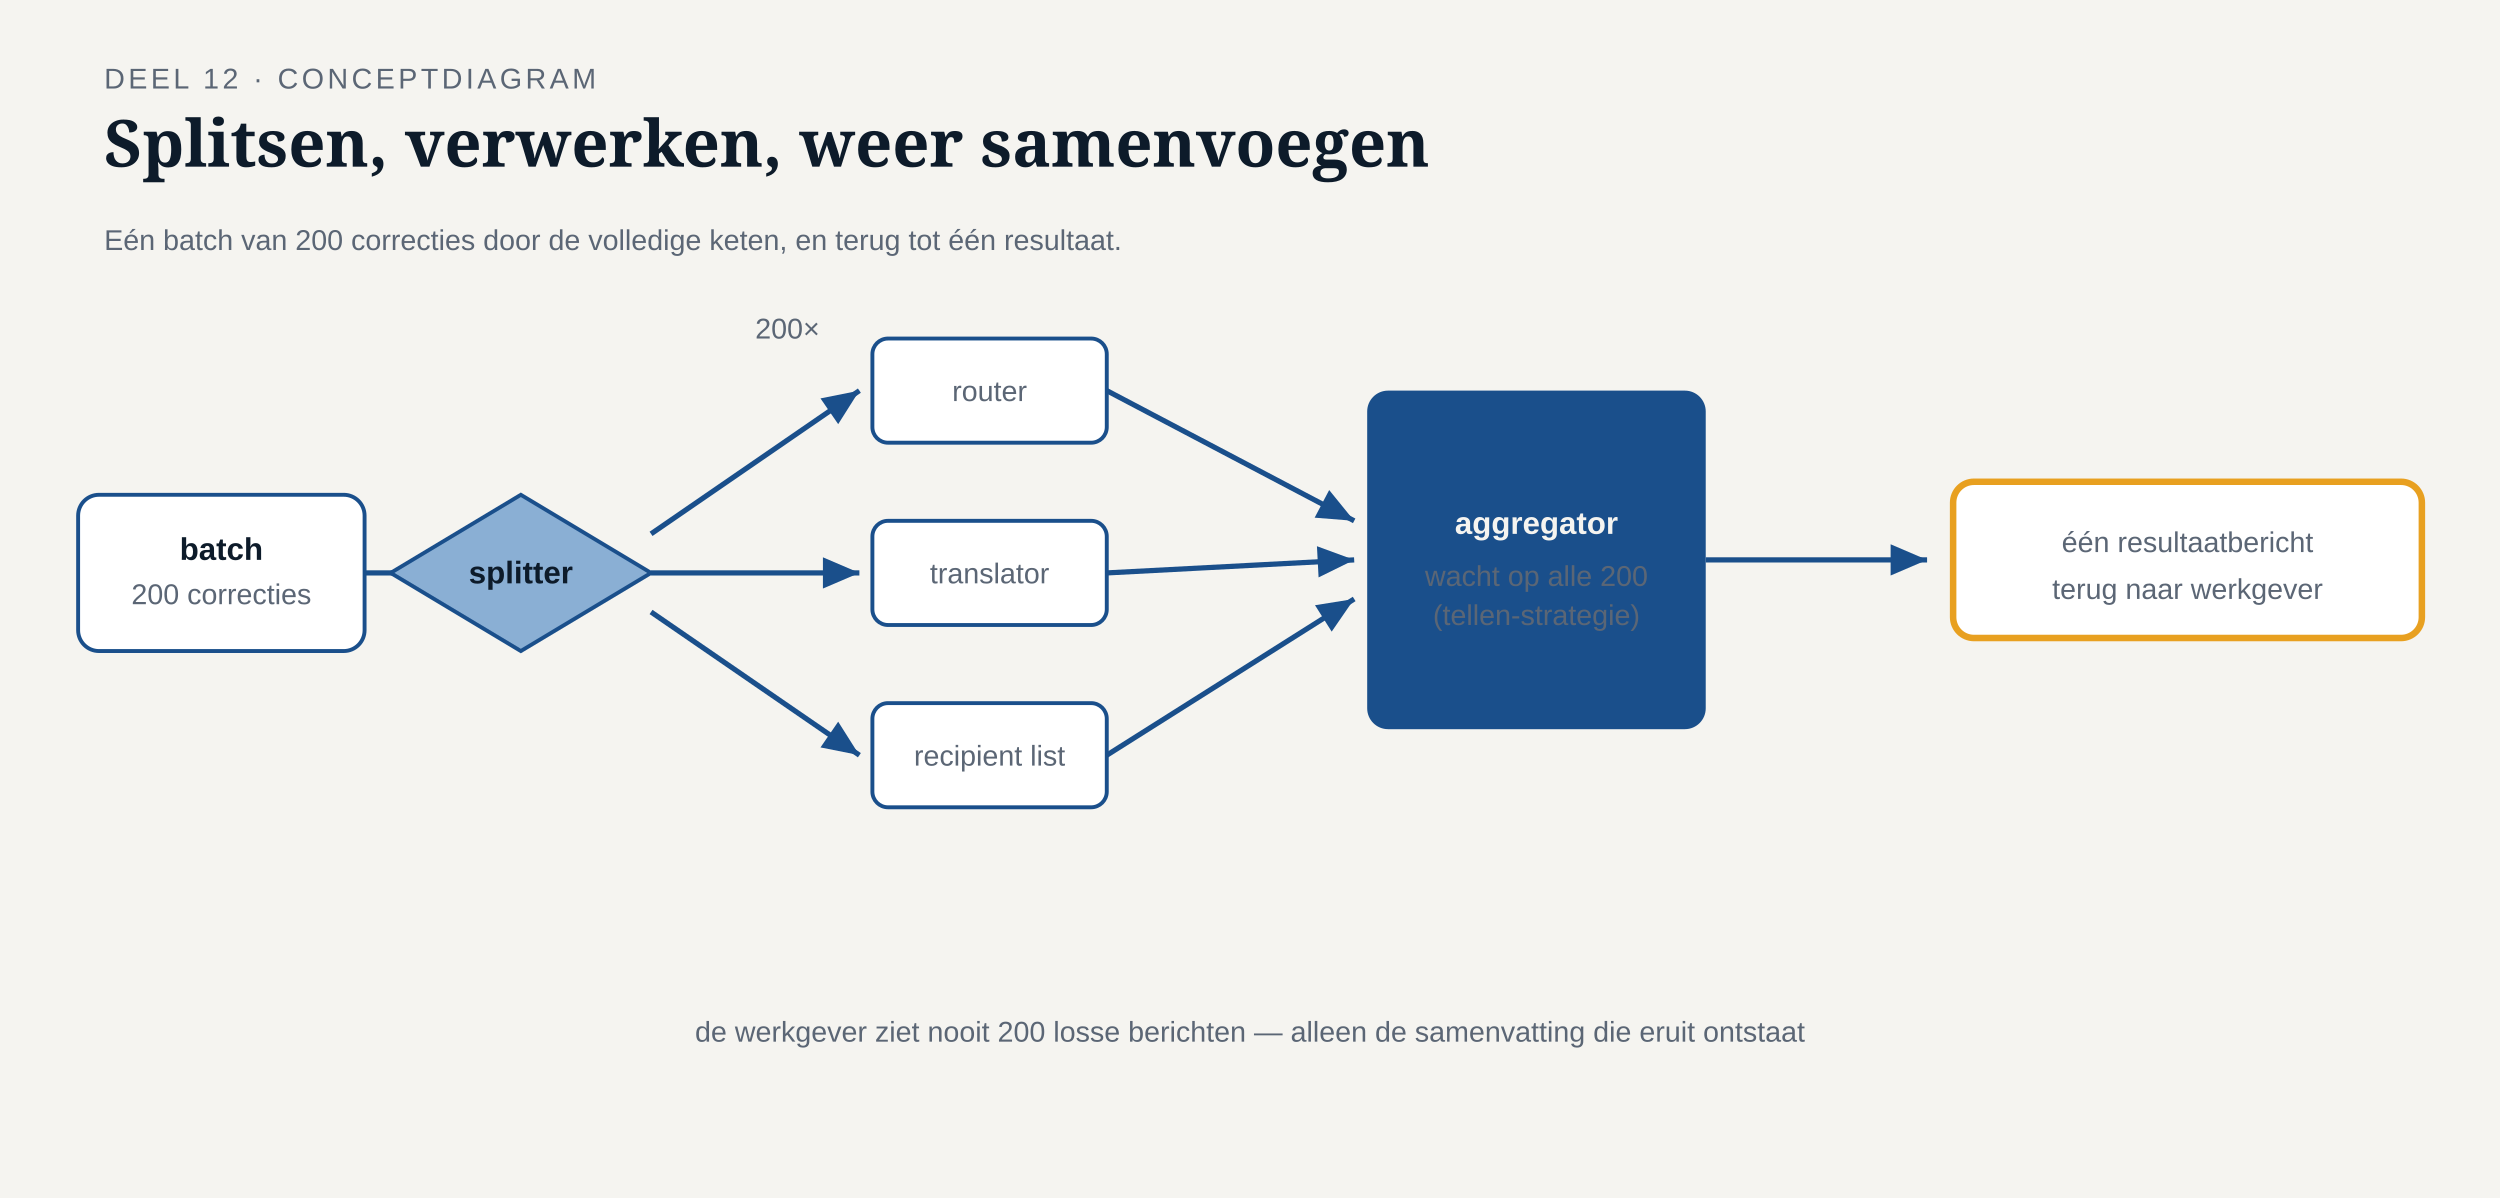
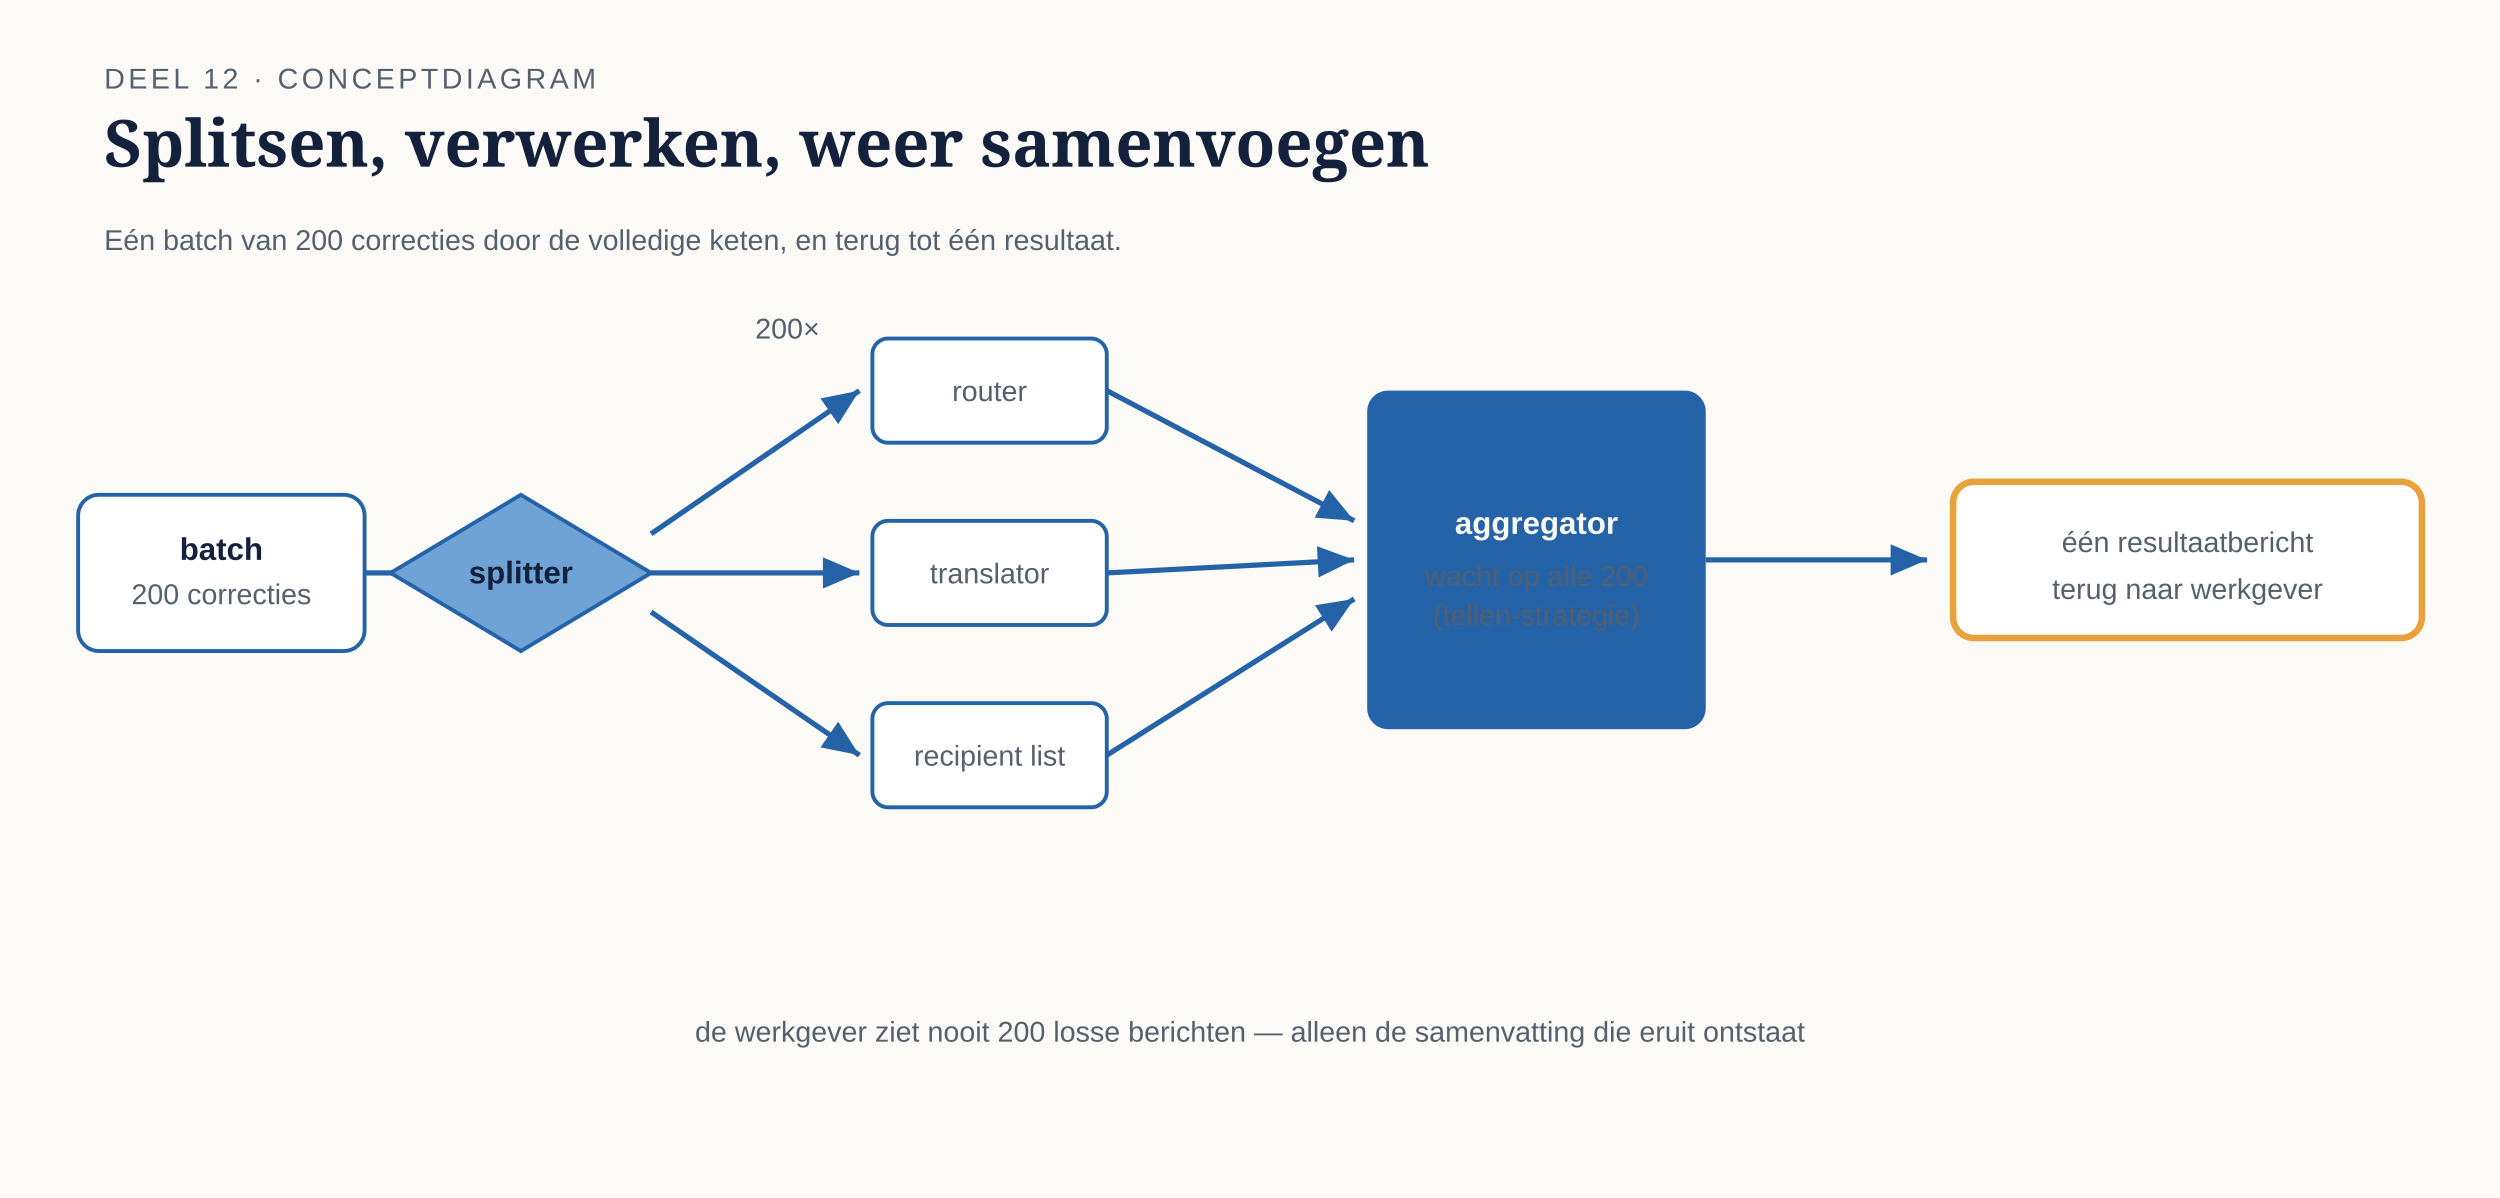
<svg xmlns="http://www.w3.org/2000/svg" viewBox="0 0 960 460" font-family="'DM Sans', Arial, sans-serif" width="960" height="460" preserveAspectRatio="xMidYMid meet">
  <defs>
    <style>
-       .paper { fill:#F5F4F0; }
-       .label { font-size:12px; font-weight:700; fill:#0D1B2A; }
-       .label-light { font-size:12px; font-weight:700; fill:#F5F4F0; }
-       .sub { font-size:11px; fill:#5B6675; }
-       .title { font-family:'Cormorant Garamond', Georgia, serif; font-size:25px; fill:#0D1B2A; font-weight:600; }
-       .kicker { font-size:11px; fill:#5B6675; letter-spacing:.12em; }
-       .arrow { stroke:#1A4F8B; stroke-width:2; fill:none; marker-end:url(#arrb); }
+       .paper { fill:#FBFAF7; }
+       .label { font-size:12px; font-weight:700; fill:#14213D; }
+       .label-light { font-size:12px; font-weight:700; fill:#FBFAF7; }
+       .sub { font-size:11px; fill:#55606F; }
+       .title { font-family:'Cormorant Garamond', Georgia, serif; font-size:25px; fill:#14213D; font-weight:600; }
+       .kicker { font-size:11px; fill:#55606F; letter-spacing:.12em; }
+       .arrow { stroke:#2563A8; stroke-width:2; fill:none; marker-end:url(#arrb); }
    </style>
    <marker id="arrb" markerWidth="10" markerHeight="10" refX="7" refY="3" orient="auto">
-       <path d="M0,0 L7,3 L0,6 Z" fill="#1A4F8B" />
+       <path d="M0,0 L7,3 L0,6 Z" fill="#2563A8" />
    </marker>
  </defs>
  <rect width="960" height="460" class="paper" />
  <text x="40" y="34" class="kicker">DEEL 12 · CONCEPTDIAGRAM</text>
  <text x="40" y="64" class="title">Splitsen, verwerken, weer samenvoegen</text>
  <text x="40" y="96" class="sub">Eén batch van 200 correcties door de volledige keten, en terug tot één resultaat.</text>
-   <rect x="30" y="190" width="110" height="60" rx="8" fill="#FFFFFF" stroke="#1A4F8B" stroke-width="1.5" />
+   <rect x="30" y="190" width="110" height="60" rx="8" fill="#FFFFFF" stroke="#2563A8" stroke-width="1.5" />
  <text x="85" y="215" text-anchor="middle" class="label" font-size="10">batch</text>
  <text x="85" y="232" text-anchor="middle" class="sub" font-size="9.5">200 correcties</text>
  <line x1="140" y1="220" x2="200" y2="220" class="arrow" />
-   <polygon points="200,190 250,220 200,250 150,220" fill="#8AAFD4" stroke="#1A4F8B" stroke-width="1.5" />
+   <polygon points="200,190 250,220 200,250 150,220" fill="#6FA3D6" stroke="#2563A8" stroke-width="1.5" />
  <text x="200" y="224" text-anchor="middle" class="label" font-size="9">splitter</text>
  <line x1="250" y1="205" x2="330" y2="150" class="arrow" />
  <line x1="250" y1="220" x2="330" y2="220" class="arrow" />
  <line x1="250" y1="235" x2="330" y2="290" class="arrow" />
  <text x="290" y="130" class="sub" font-size="10">200×</text>
-   <rect x="335" y="130" width="90" height="40" rx="6" fill="#FFFFFF" stroke="#1A4F8B" stroke-width="1.5" />
+   <rect x="335" y="130" width="90" height="40" rx="6" fill="#FFFFFF" stroke="#2563A8" stroke-width="1.5" />
  <text x="380" y="154" text-anchor="middle" class="sub" font-size="9.5">router</text>
-   <rect x="335" y="200" width="90" height="40" rx="6" fill="#FFFFFF" stroke="#1A4F8B" stroke-width="1.5" />
+   <rect x="335" y="200" width="90" height="40" rx="6" fill="#FFFFFF" stroke="#2563A8" stroke-width="1.5" />
  <text x="380" y="224" text-anchor="middle" class="sub" font-size="9.5">translator</text>
-   <rect x="335" y="270" width="90" height="40" rx="6" fill="#FFFFFF" stroke="#1A4F8B" stroke-width="1.5" />
+   <rect x="335" y="270" width="90" height="40" rx="6" fill="#FFFFFF" stroke="#2563A8" stroke-width="1.5" />
  <text x="380" y="294" text-anchor="middle" class="sub" font-size="8.5">recipient list</text>
  <line x1="425" y1="150" x2="520" y2="200" class="arrow" />
  <line x1="425" y1="220" x2="520" y2="215" class="arrow" />
  <line x1="425" y1="290" x2="520" y2="230" class="arrow" />
-   <rect x="525" y="150" width="130" height="130" rx="8" fill="#1A4F8B" />
+   <rect x="525" y="150" width="130" height="130" rx="8" fill="#2563A8" />
  <text x="590" y="205" text-anchor="middle" class="label-light" font-size="12">aggregator</text>
-   <text x="590" y="225" text-anchor="middle" class="sub" fill="#E4E1D8" font-size="9.5">wacht op alle 200</text>
-   <text x="590" y="240" text-anchor="middle" class="sub" fill="#E4E1D8" font-size="9.5">(tellen-strategie)</text>
+   <text x="590" y="225" text-anchor="middle" class="sub" fill="#DFDCD3" font-size="9.5">wacht op alle 200</text>
+   <text x="590" y="240" text-anchor="middle" class="sub" fill="#DFDCD3" font-size="9.5">(tellen-strategie)</text>
  <line x1="655" y1="215" x2="740" y2="215" class="arrow" />
-   <rect x="750" y="185" width="180" height="60" rx="8" fill="#FFFFFF" stroke="#E8A020" stroke-width="2.5" />
-   <text x="840" y="212" text-anchor="middle" class="sub" fill="#8A5A0E" font-size="10.5">één resultaatbericht</text>
-   <text x="840" y="230" text-anchor="middle" class="sub" fill="#8A5A0E" font-size="10.5">terug naar werkgever</text>
-   <text x="480" y="400" text-anchor="middle" class="sub" fill="#8A5A0E">de werkgever ziet nooit 200 losse berichten — alleen de samenvatting die eruit ontstaat</text>
+   <rect x="750" y="185" width="180" height="60" rx="8" fill="#FFFFFF" stroke="#E9A13B" stroke-width="2.5" />
+   <text x="840" y="212" text-anchor="middle" class="sub" fill="#9A5F0D" font-size="10.5">één resultaatbericht</text>
+   <text x="840" y="230" text-anchor="middle" class="sub" fill="#9A5F0D" font-size="10.5">terug naar werkgever</text>
+   <text x="480" y="400" text-anchor="middle" class="sub" fill="#9A5F0D">de werkgever ziet nooit 200 losse berichten — alleen de samenvatting die eruit ontstaat</text>
</svg>
